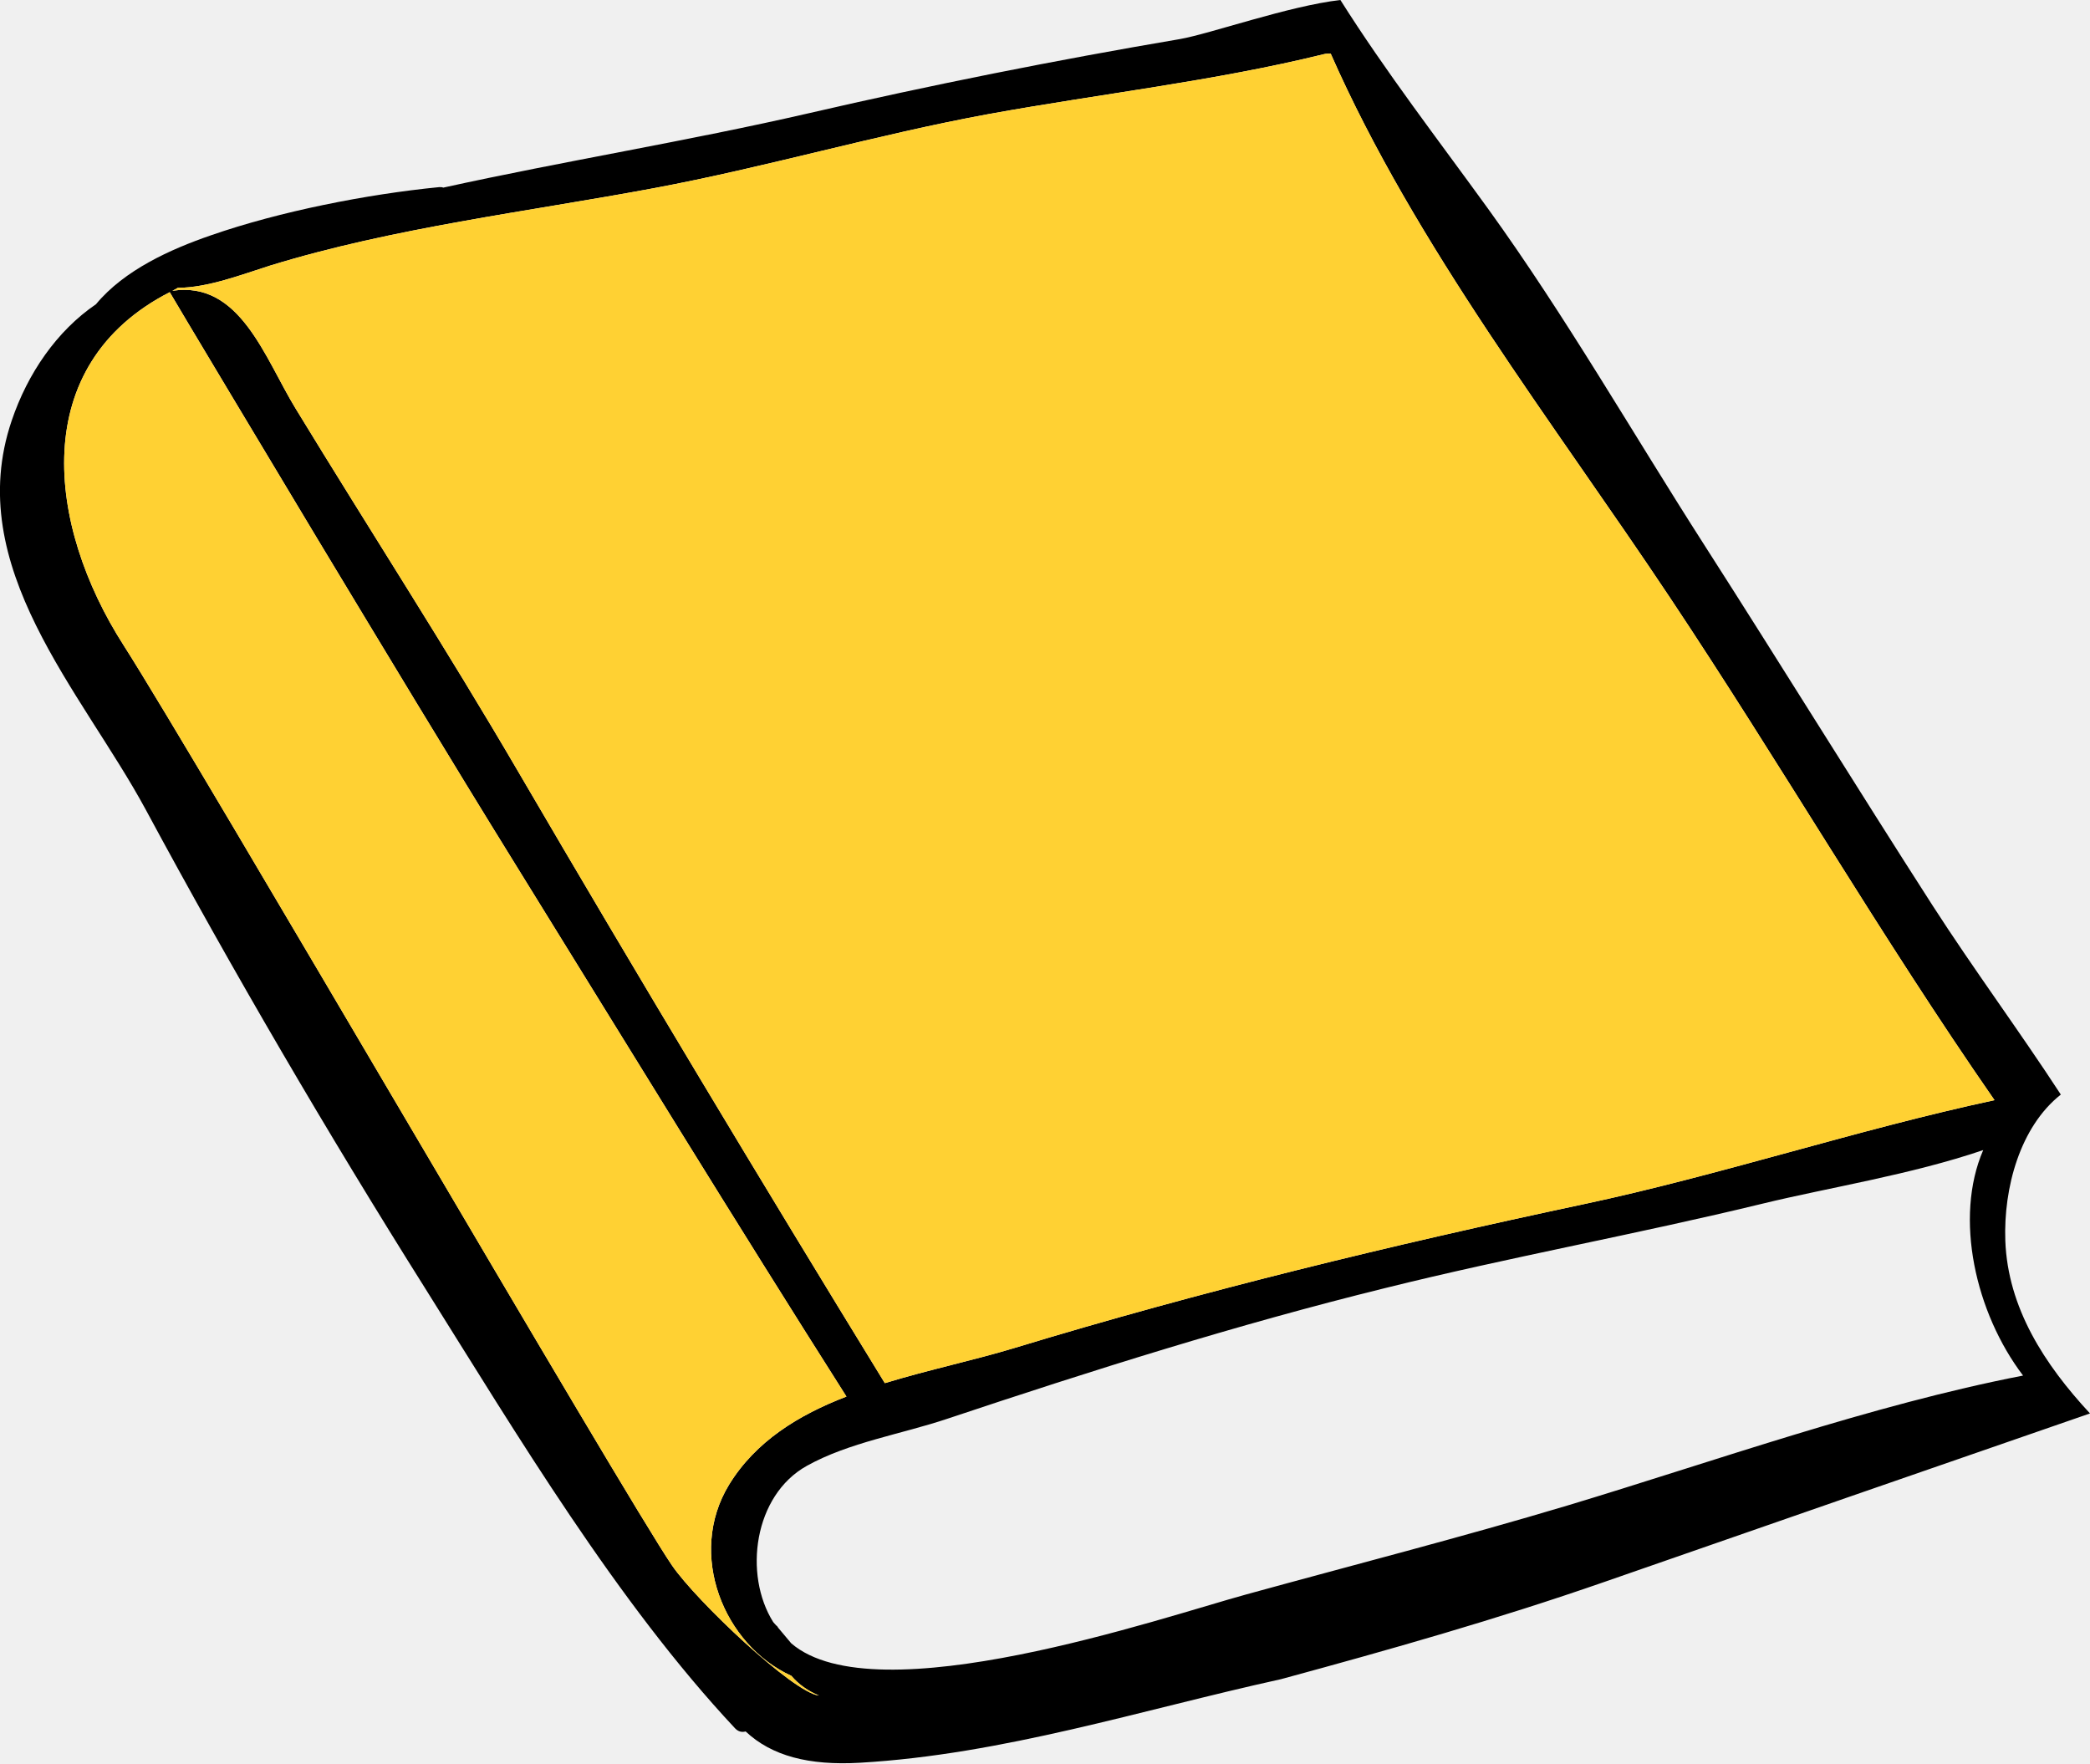
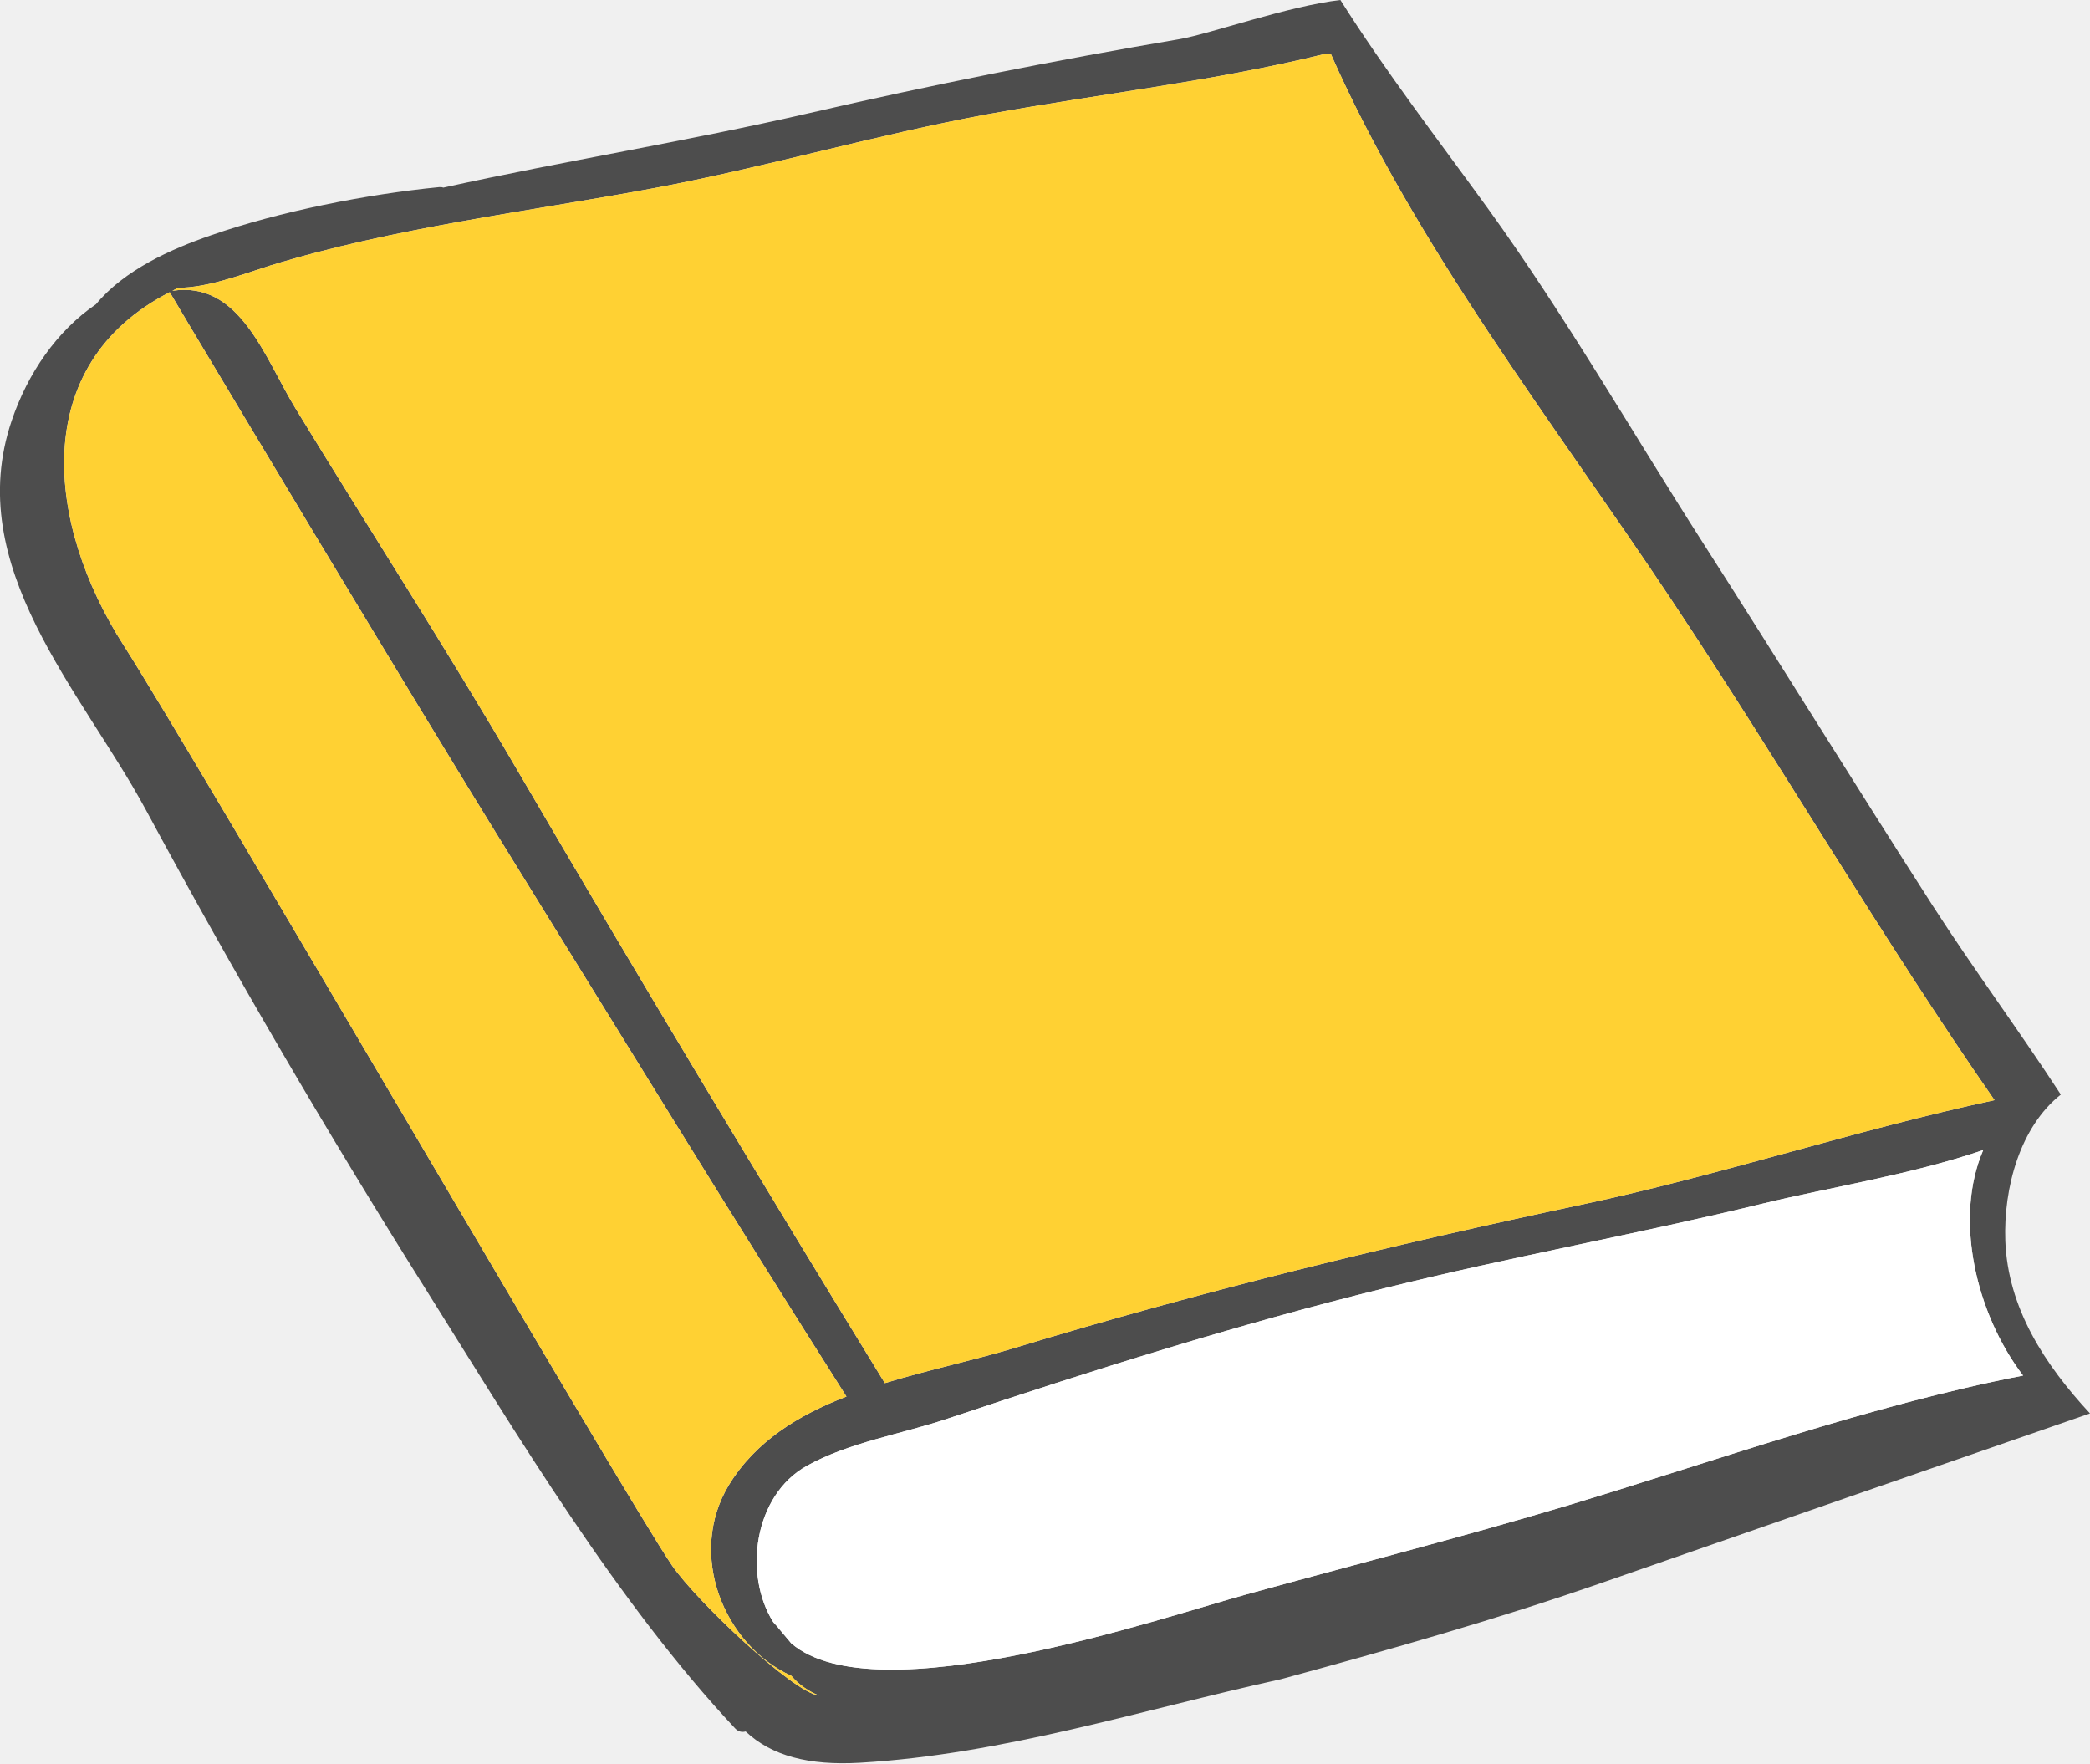
<svg xmlns="http://www.w3.org/2000/svg" id="Capa_2" data-name="Capa 2" viewBox="0 0 168.32 142">
  <defs>
    <style>
      .cls-1 {
+         fill: #fff;
+       }
+ 
+       .cls-2 {
+         fill: #4d4d4d;
+       }
+ 
+       .cls-3 {
        fill: #ffd133;
      }
    </style>
  </defs>
-   <g id="Layer_1" data-name="Layer 1">
-     <path d="M161.5,99.92c-.15-4.25,1.18-9.17,4.47-11.77-3.35-5.14-7.02-10.09-10.33-15.23-6.2-9.65-12.21-19.4-18.4-29.06-5.77-9-11.13-18.37-17.39-27.04-4.03-5.57-8.24-11.02-11.9-16.82-4.13,.47-10.51,2.73-12.94,3.15-10.07,1.71-19.96,3.68-29.92,5.98-9.74,2.24-19.62,3.83-29.39,5.98-.1-.04-.2-.05-.33-.04-5.81,.57-12.83,1.95-18.38,3.88-3.25,1.12-6.97,2.79-9.26,5.55-3.15,2.15-5.5,5.56-6.79,9.38-3.99,11.77,5.64,21.79,10.79,31.31,7.05,13.08,14.64,26.05,22.54,38.61,7.4,11.79,15.41,25.22,24.92,35.38,.27,.29,.57,.34,.86,.26,2.1,1.97,5.08,2.76,9.22,2.52,11.52-.67,22.6-4.24,33.81-6.71,.02-.01,.06-.01,.09-.02,8.73-2.37,17.41-4.83,25.98-7.81,13.06-4.54,26.11-9.08,39.17-13.59-3.66-3.94-6.62-8.5-6.82-13.91ZM14.32,23.18c2.43-.01,5.15-1.07,7.43-1.79,9.92-3.05,20.69-4.33,30.88-6.23,9.07-1.69,17.96-4.32,27.03-5.98,8.98-1.63,18.11-2.64,26.97-4.82,.18-.05,.36-.03,.54-.04,6.82,15.48,17.96,29.75,27.29,43.76,8.9,13.35,17.02,27.34,26.17,40.52-11.1,2.38-22.04,6.03-33.14,8.39-15.43,3.28-30.74,6.99-45.83,11.58-3.2,.97-6.86,1.74-10.4,2.82-10.01-16.32-19.84-32.67-29.51-49.22-5.78-9.9-11.98-19.49-17.95-29.28-2.48-4.06-4.47-10.31-9.92-9.47,.16-.07,.29-.16,.44-.24ZM54.12,126.07c-3.79-5.52-38.16-64.71-44.17-74.11-6.19-9.66-7.74-22.56,3.72-28.43,0,.04,9.4,15.72,11.91,19.89,5.3,8.78,10.59,17.57,15.99,26.29,8.84,14.28,17.59,28.58,26.6,42.76-3.87,1.49-7.32,3.61-9.46,7.11-3.4,5.59-.42,12.9,5.02,15.38,.6,.7,1.36,1.23,2.23,1.59-2.05-.2-9.9-7.64-11.84-10.48Zm72.1-4.82c-8.55,2.56-17.22,4.78-25.83,7.15-6.74,1.84-29.86,9.81-36.67,3.94-.34-.41-.69-.82-1.04-1.24-.04-.05-.07-.1-.1-.15-.02-.02-.04-.02-.05-.03-.09-.09-.17-.19-.26-.29-2.4-3.82-1.57-10.2,2.71-12.58,3.39-1.89,7.65-2.56,11.31-3.79,11.68-3.9,23.28-7.57,35.24-10.52,10.09-2.51,20.33-4.35,30.44-6.81,5.31-1.29,11.94-2.33,17.75-4.31-2.36,5.46-.63,13.11,3.21,18.16-12.22,2.37-24.85,6.9-36.71,10.47Z" />
-     <path class="cls-1" d="M65.96,136.55c-2.05-.2-9.9-7.64-11.84-10.48-3.79-5.52-38.16-64.71-44.17-74.11-6.19-9.66-7.74-22.56,3.72-28.43,0,.04,9.4,15.72,11.91,19.89,5.3,8.78,10.59,17.57,15.99,26.29,8.84,14.28,17.59,28.58,26.6,42.76-3.87,1.49-7.32,3.61-9.46,7.11-3.4,5.59-.42,12.9,5.02,15.38,.6,.7,1.36,1.23,2.23,1.59Z" />
-     <path class="cls-1" d="M160.63,88.6c-11.1,2.38-22.04,6.03-33.14,8.39-15.43,3.28-30.74,6.99-45.83,11.58-3.2,.97-6.86,1.74-10.4,2.82-10.01-16.32-19.84-32.67-29.51-49.22-5.78-9.9-11.98-19.49-17.95-29.28-2.48-4.06-4.47-10.31-9.92-9.47,.16-.07,.29-.16,.44-.24,2.43-.01,5.15-1.07,7.43-1.79,9.92-3.05,20.69-4.33,30.88-6.23,9.07-1.69,17.96-4.32,27.03-5.98,8.98-1.63,18.11-2.64,26.97-4.82,.18-.05,.36-.03,.54-.04,6.82,15.48,17.96,29.75,27.29,43.76,8.9,13.35,17.02,27.34,26.17,40.52Z" />
+   <g id="Capa_2-2" data-name="Capa 2">
+     <g id="Layer_1" data-name="Layer 1">
+       <path class="cls-2" d="M161.5,99.92c-.15-4.25,1.18-9.17,4.47-11.77-3.35-5.14-7.02-10.09-10.33-15.23-6.2-9.65-12.21-19.4-18.4-29.06-5.77-9-11.13-18.37-17.39-27.04-4.03-5.57-8.24-11.02-11.9-16.82-4.13,.47-10.51,2.73-12.94,3.15-10.07,1.71-19.96,3.68-29.92,5.98-9.74,2.24-19.62,3.83-29.39,5.98-.1-.04-.2-.05-.33-.04-5.81,.57-12.83,1.95-18.38,3.88-3.25,1.12-6.97,2.79-9.26,5.55-3.15,2.15-5.5,5.56-6.79,9.38-3.99,11.77,5.64,21.79,10.79,31.31,7.05,13.08,14.64,26.05,22.54,38.61,7.4,11.79,15.41,25.22,24.92,35.38,.27,.29,.57,.34,.86,.26,2.1,1.97,5.08,2.76,9.22,2.52,11.52-.67,22.6-4.24,33.81-6.71,.02-.01,.06-.01,.09-.02,8.73-2.37,17.41-4.83,25.98-7.81,13.06-4.54,26.11-9.08,39.17-13.59-3.66-3.94-6.62-8.5-6.82-13.91ZM14.32,23.18c2.43-.01,5.15-1.07,7.43-1.79,9.92-3.05,20.69-4.33,30.88-6.23,9.07-1.69,17.96-4.32,27.03-5.98,8.98-1.63,18.11-2.64,26.97-4.82,.18-.05,.36-.03,.54-.04,6.82,15.48,17.96,29.75,27.29,43.76,8.9,13.35,17.02,27.34,26.17,40.52-11.1,2.38-22.04,6.03-33.14,8.39-15.43,3.28-30.74,6.99-45.83,11.58-3.2,.97-6.86,1.74-10.4,2.82-10.01-16.32-19.84-32.67-29.51-49.22-5.78-9.9-11.98-19.49-17.95-29.28-2.48-4.06-4.47-10.31-9.92-9.47,.16-.07,.29-.16,.44-.24ZM54.12,126.07c-3.79-5.52-38.16-64.71-44.17-74.11-6.19-9.66-7.74-22.56,3.72-28.43,0,.04,9.4,15.72,11.91,19.89,5.3,8.78,10.59,17.57,15.99,26.29,8.84,14.28,17.59,28.58,26.6,42.76-3.87,1.49-7.32,3.61-9.46,7.11-3.4,5.59-.42,12.9,5.02,15.38,.6,.7,1.36,1.23,2.23,1.59-2.05-.2-9.9-7.64-11.84-10.48Zm72.1-4.82c-8.55,2.56-17.22,4.78-25.83,7.15-6.74,1.84-29.86,9.81-36.67,3.94-.34-.41-.69-.82-1.04-1.24-.04-.05-.07-.1-.1-.15-.02-.02-.04-.02-.05-.03-.09-.09-.17-.19-.26-.29-2.4-3.82-1.57-10.2,2.71-12.58,3.39-1.89,7.65-2.56,11.31-3.79,11.68-3.9,23.28-7.57,35.24-10.52,10.09-2.51,20.33-4.35,30.44-6.81,5.31-1.29,11.94-2.33,17.75-4.31-2.36,5.46-.63,13.11,3.21,18.16-12.22,2.37-24.85,6.9-36.71,10.47Z" />
+       <path class="cls-1" d="M162.93,110.78c-12.22,2.37-24.85,6.9-36.71,10.47-8.55,2.56-17.22,4.78-25.83,7.15-6.74,1.84-29.86,9.81-36.67,3.94-.34-.41-.69-.82-1.04-1.24-.04-.05-.07-.1-.1-.15-.02-.02-.04-.02-.05-.03-.09-.09-.17-.19-.26-.29-2.4-3.82-1.57-10.2,2.71-12.58,3.39-1.89,7.65-2.56,11.31-3.79,11.68-3.9,23.28-7.57,35.24-10.52,10.09-2.51,20.33-4.35,30.44-6.81,5.31-1.29,11.94-2.33,17.75-4.31-2.36,5.46-.63,13.11,3.21,18.16Z" />
+       <path class="cls-3" d="M65.96,136.55c-2.05-.2-9.9-7.64-11.84-10.48-3.79-5.52-38.16-64.71-44.17-74.11-6.19-9.66-7.74-22.56,3.72-28.43,0,.04,9.4,15.72,11.91,19.89,5.3,8.78,10.59,17.57,15.99,26.29,8.84,14.28,17.59,28.58,26.6,42.76-3.87,1.49-7.32,3.61-9.46,7.11-3.4,5.59-.42,12.9,5.02,15.38,.6,.7,1.36,1.23,2.23,1.59Z" />
+       <path class="cls-3" d="M160.63,88.6c-11.1,2.38-22.04,6.03-33.14,8.39-15.43,3.28-30.74,6.99-45.83,11.58-3.2,.97-6.86,1.74-10.4,2.82-10.01-16.32-19.84-32.67-29.51-49.22-5.78-9.9-11.98-19.49-17.95-29.28-2.48-4.06-4.47-10.31-9.92-9.47,.16-.07,.29-.16,.44-.24,2.43-.01,5.15-1.07,7.43-1.79,9.92-3.05,20.69-4.33,30.88-6.23,9.07-1.69,17.96-4.32,27.03-5.98,8.98-1.63,18.11-2.64,26.97-4.82,.18-.05,.36-.03,.54-.04,6.82,15.48,17.96,29.75,27.29,43.76,8.9,13.35,17.02,27.34,26.17,40.52Z" />
+     </g>
  </g>
</svg>
